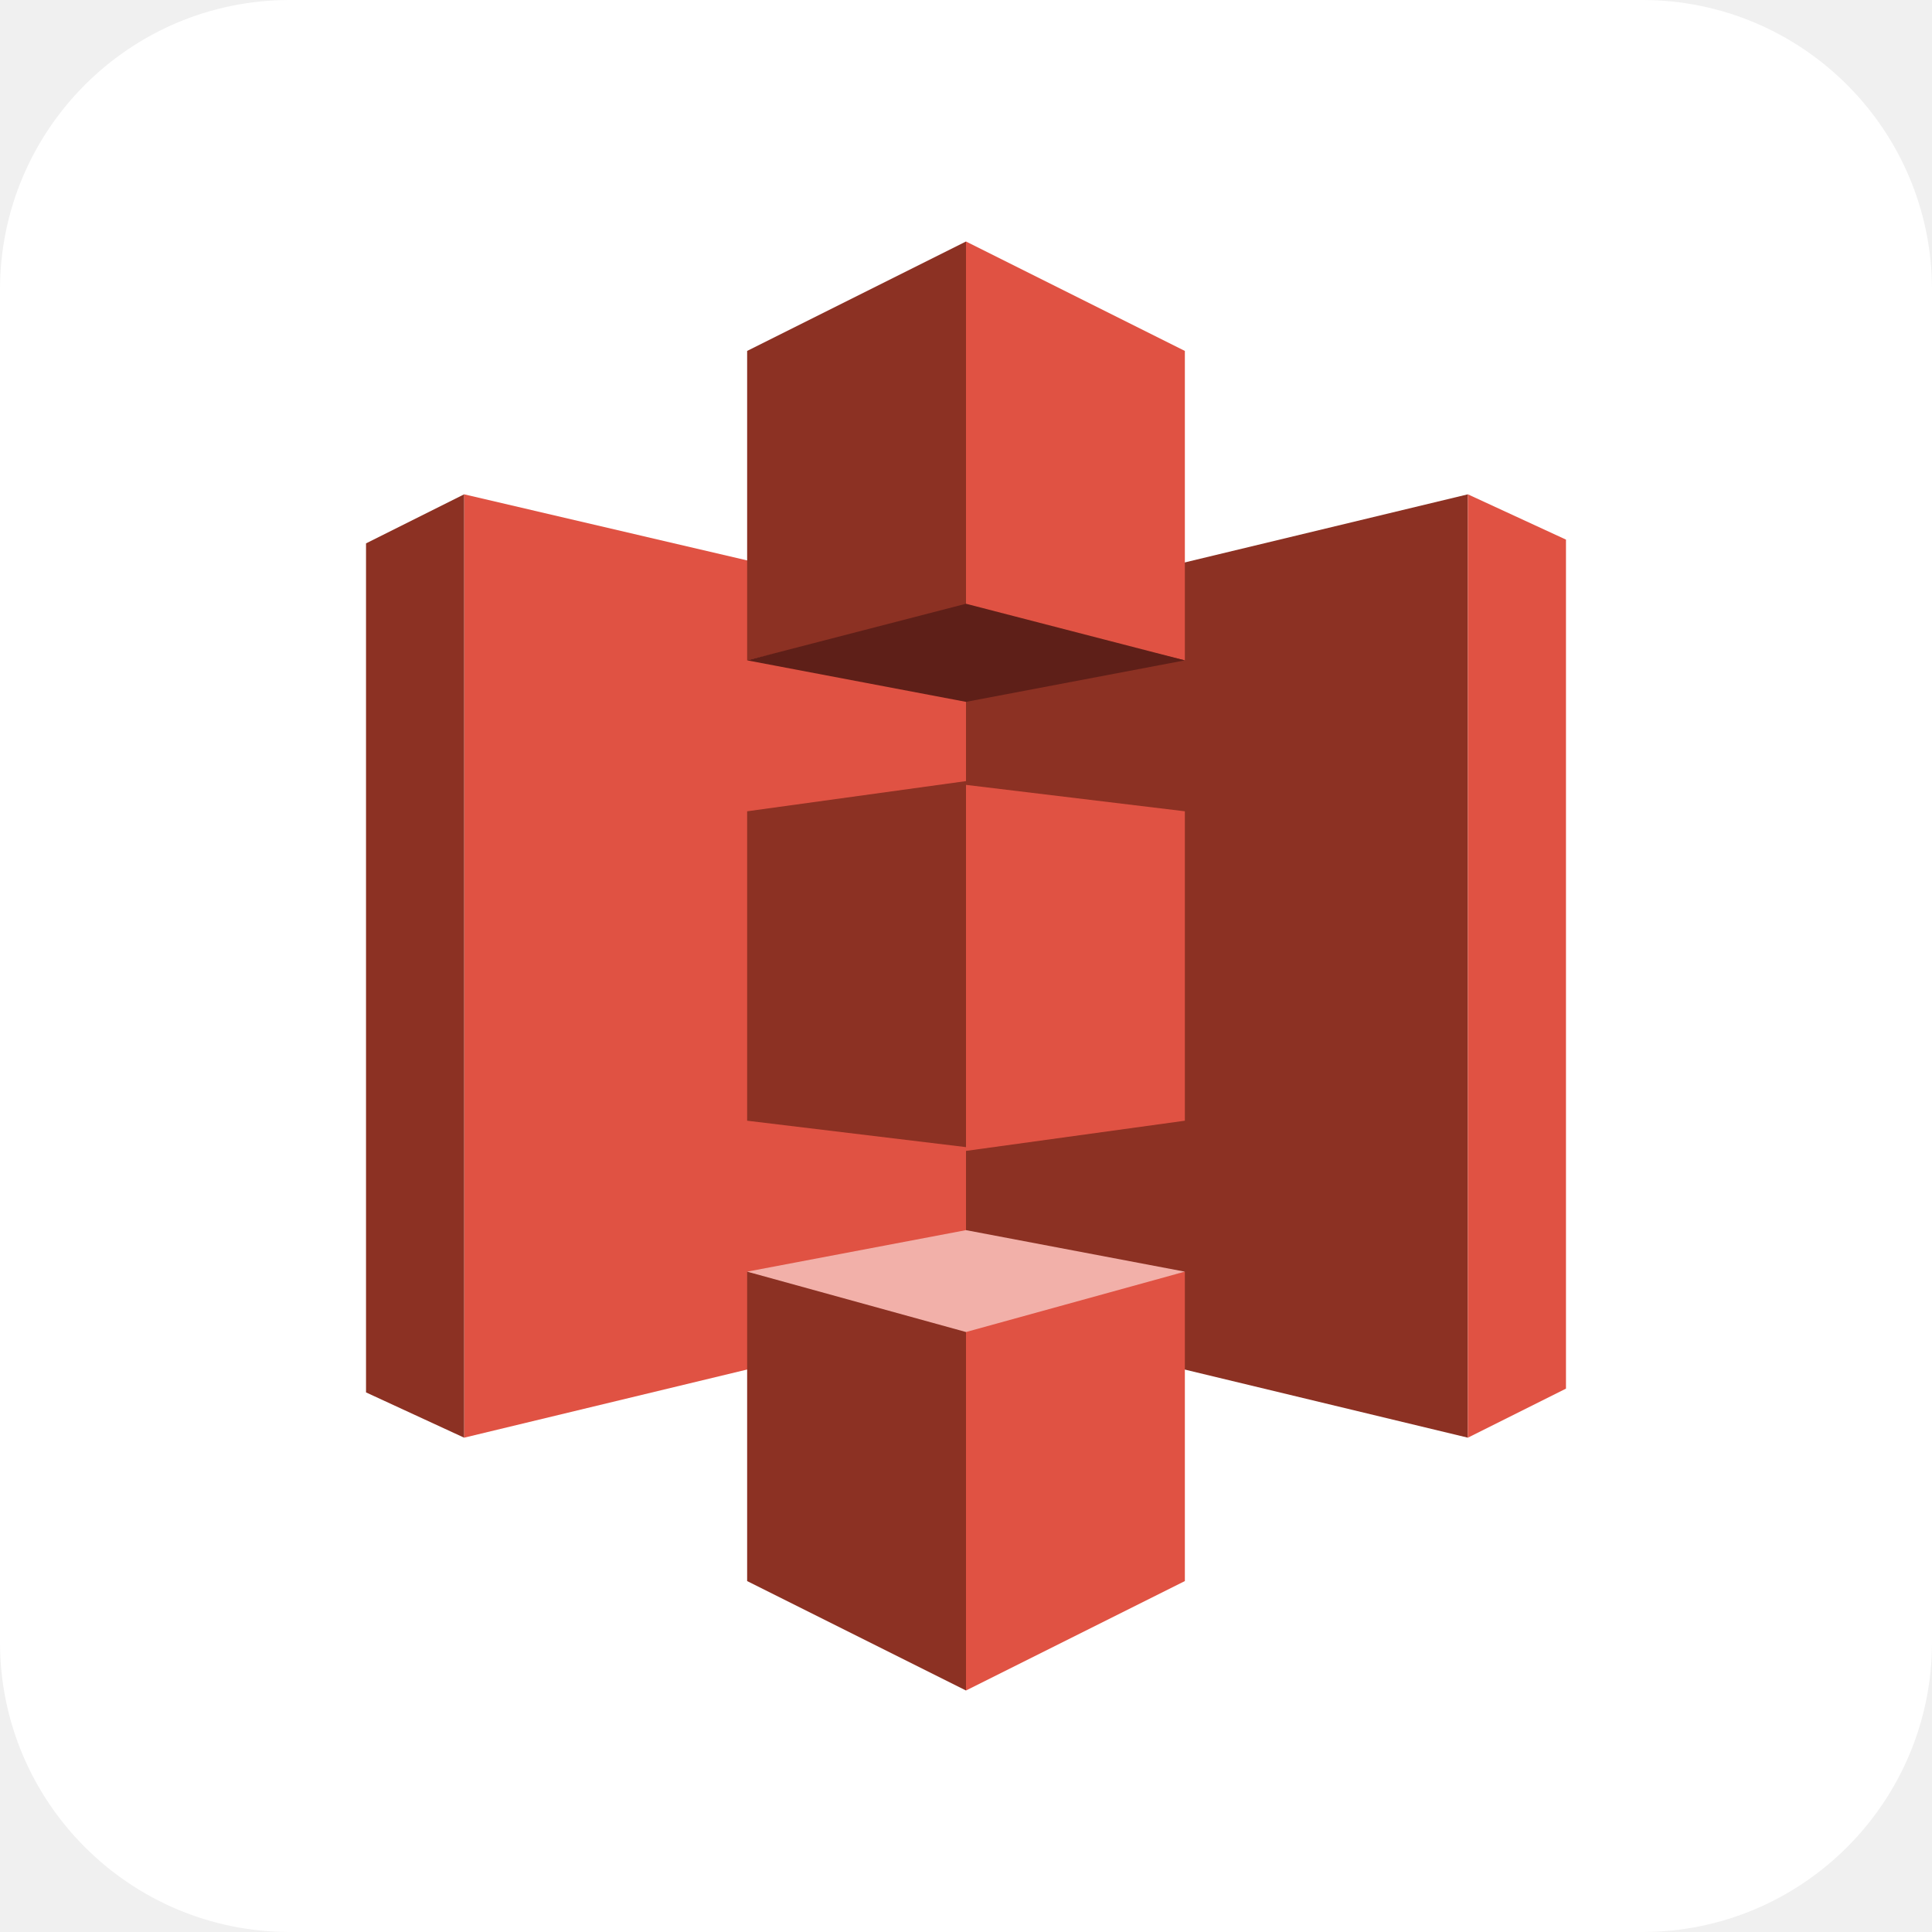
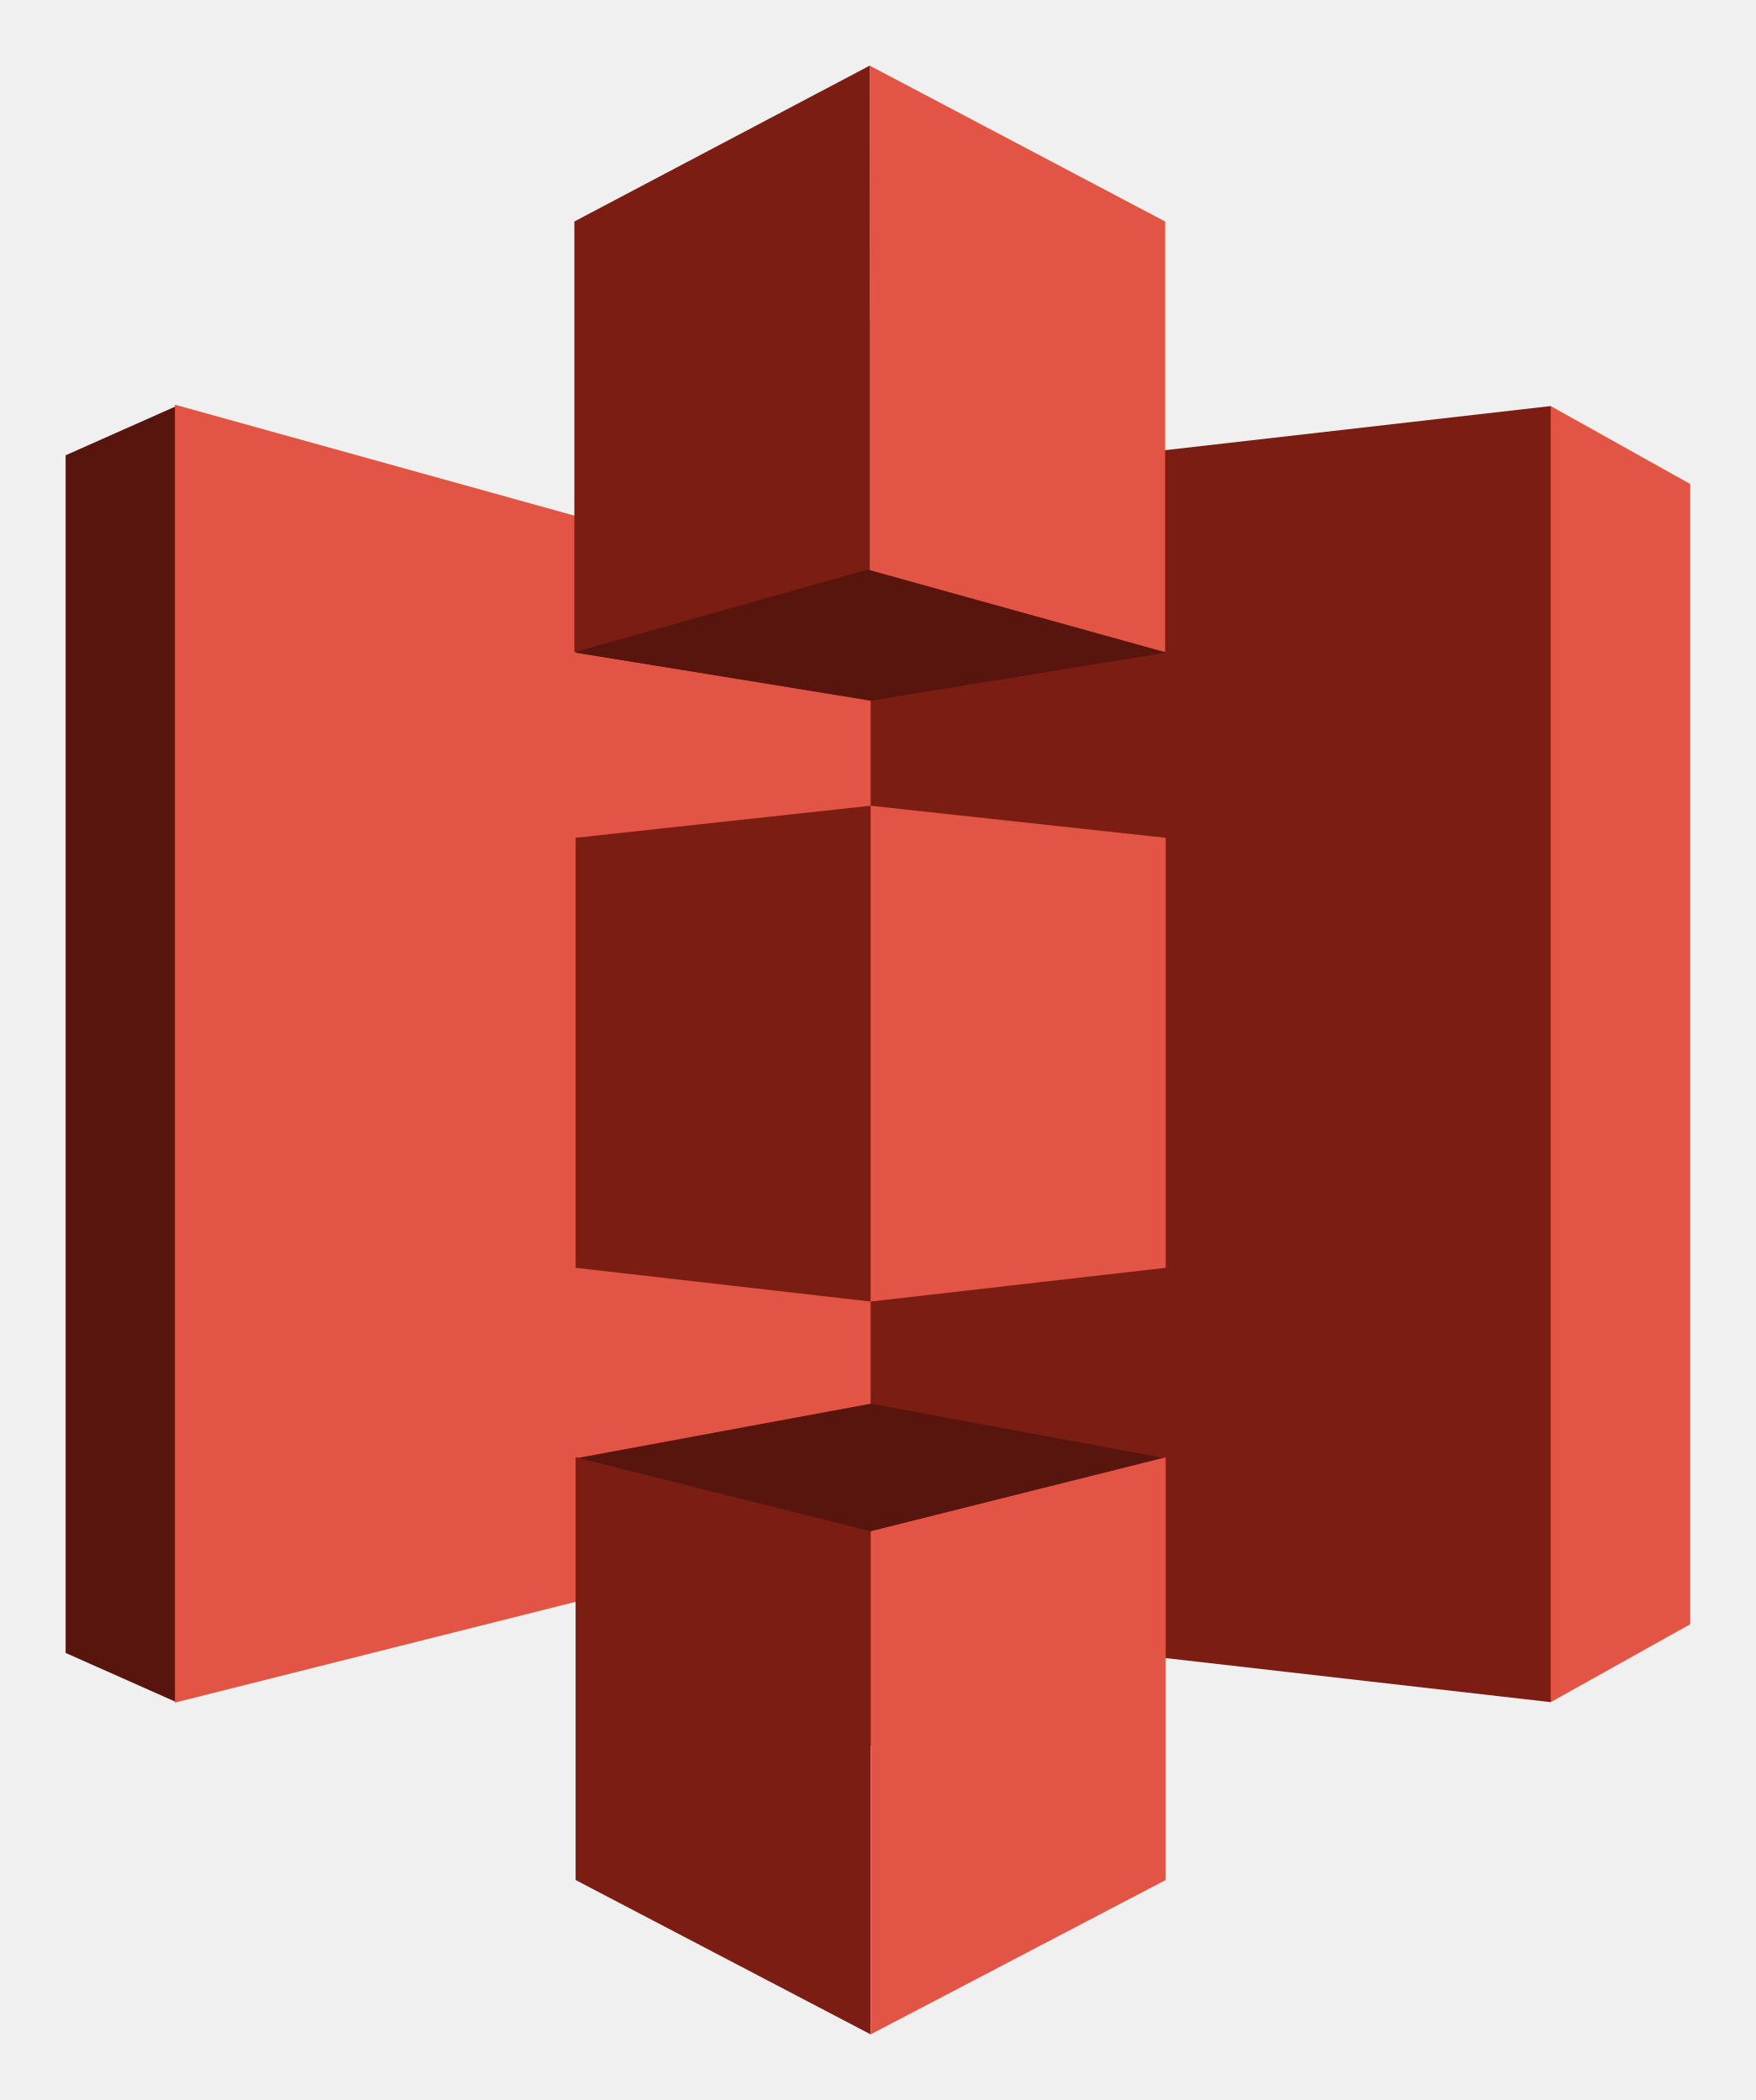
- <svg xmlns="http://www.w3.org/2000/svg" xmlns:xlink="http://www.w3.org/1999/xlink" aria-label="Amazon Simple Storage Service" role="img" viewBox="0 0 512 512">
-   <rect width="512" height="512" rx="15%" fill="#ffffff" />
-   <path fill="#e05243" d="M260 348l-137 33V131l137 32z" />
-   <path fill="#8c3123" d="M256 349l133 32V131l-133 32v186" />
-   <g fill="#e05243">
-     <path id="a" d="M256 64v97l58 14V93zm133 67v250l26-13V143zm-133 77v97l58-8v-82zm58 129l-58 14v97l58-29z" />
-   </g>
-   <use fill="#8c3123" transform="rotate(180 256 256)" xlink:href="#a" />
-   <path fill="#5e1f18" d="M314 175l-58 11-58-11 58-15 58 15" />
-   <path fill="#f2b0a9" d="M314 337l-58-11-58 11 58 16 58-16" />
+ <svg xmlns="http://www.w3.org/2000/svg" width="428" height="512" viewBox="0 0 428 512">
+   <defs>
+     <style>
+       .cls-1 {
+         fill: #e25444;
+       }
+ 
+       .cls-1, .cls-2, .cls-3 {
+         fill-rule: evenodd;
+       }
+ 
+       .cls-2 {
+         fill: #7b1d13;
+       }
+ 
+       .cls-3 {
+         fill: #58150d;
+       }
+     </style>
+   </defs>
+   <path class="cls-1" d="M378,99L295,257l83,158,34-19V118Z" />
+   <path class="cls-2" d="M378,99L212,118,127.5,257,212,396l166,19V99Z" />
+   <path class="cls-3" d="M43,99L16,111V403l27,12L212,257Z" />
+   <path class="cls-1" d="M42.637,98.667l169.587,47.111V372.444L42.637,415.111V98.667Z" />
+   <path class="cls-3" d="M212.313,170.667l-72.008-11.556,72.008-81.778,71.83,81.778Z" />
+   <path class="cls-3" d="M284.143,159.111l-71.919,11.733-71.919-11.733V77.333" />
+   <path class="cls-3" d="M212.313,342.222l-72.008,13.334,72.008,70.222,71.83-70.222Z" />
+   <path class="cls-2" d="M212,16L140,54V159l72.224-20.333Z" />
+   <path class="cls-2" d="M212.224,196.444l-71.919,7.823V309.105l71.919,8.228V196.444Z" />
+   <path class="cls-2" d="M212.224,373.333L140.305,355.3V458.363L212.224,496V373.333Z" />
+   <path class="cls-1" d="M284.143,355.3l-71.919,18.038V496l71.919-37.637V355.3Z" />
+   <path class="cls-1" d="M212.224,196.444l71.919,7.823V309.105l-71.919,8.228V196.444Z" />
+   <path class="cls-1" d="M212,16l72,38V159l-72-20V16Z" />
</svg>
